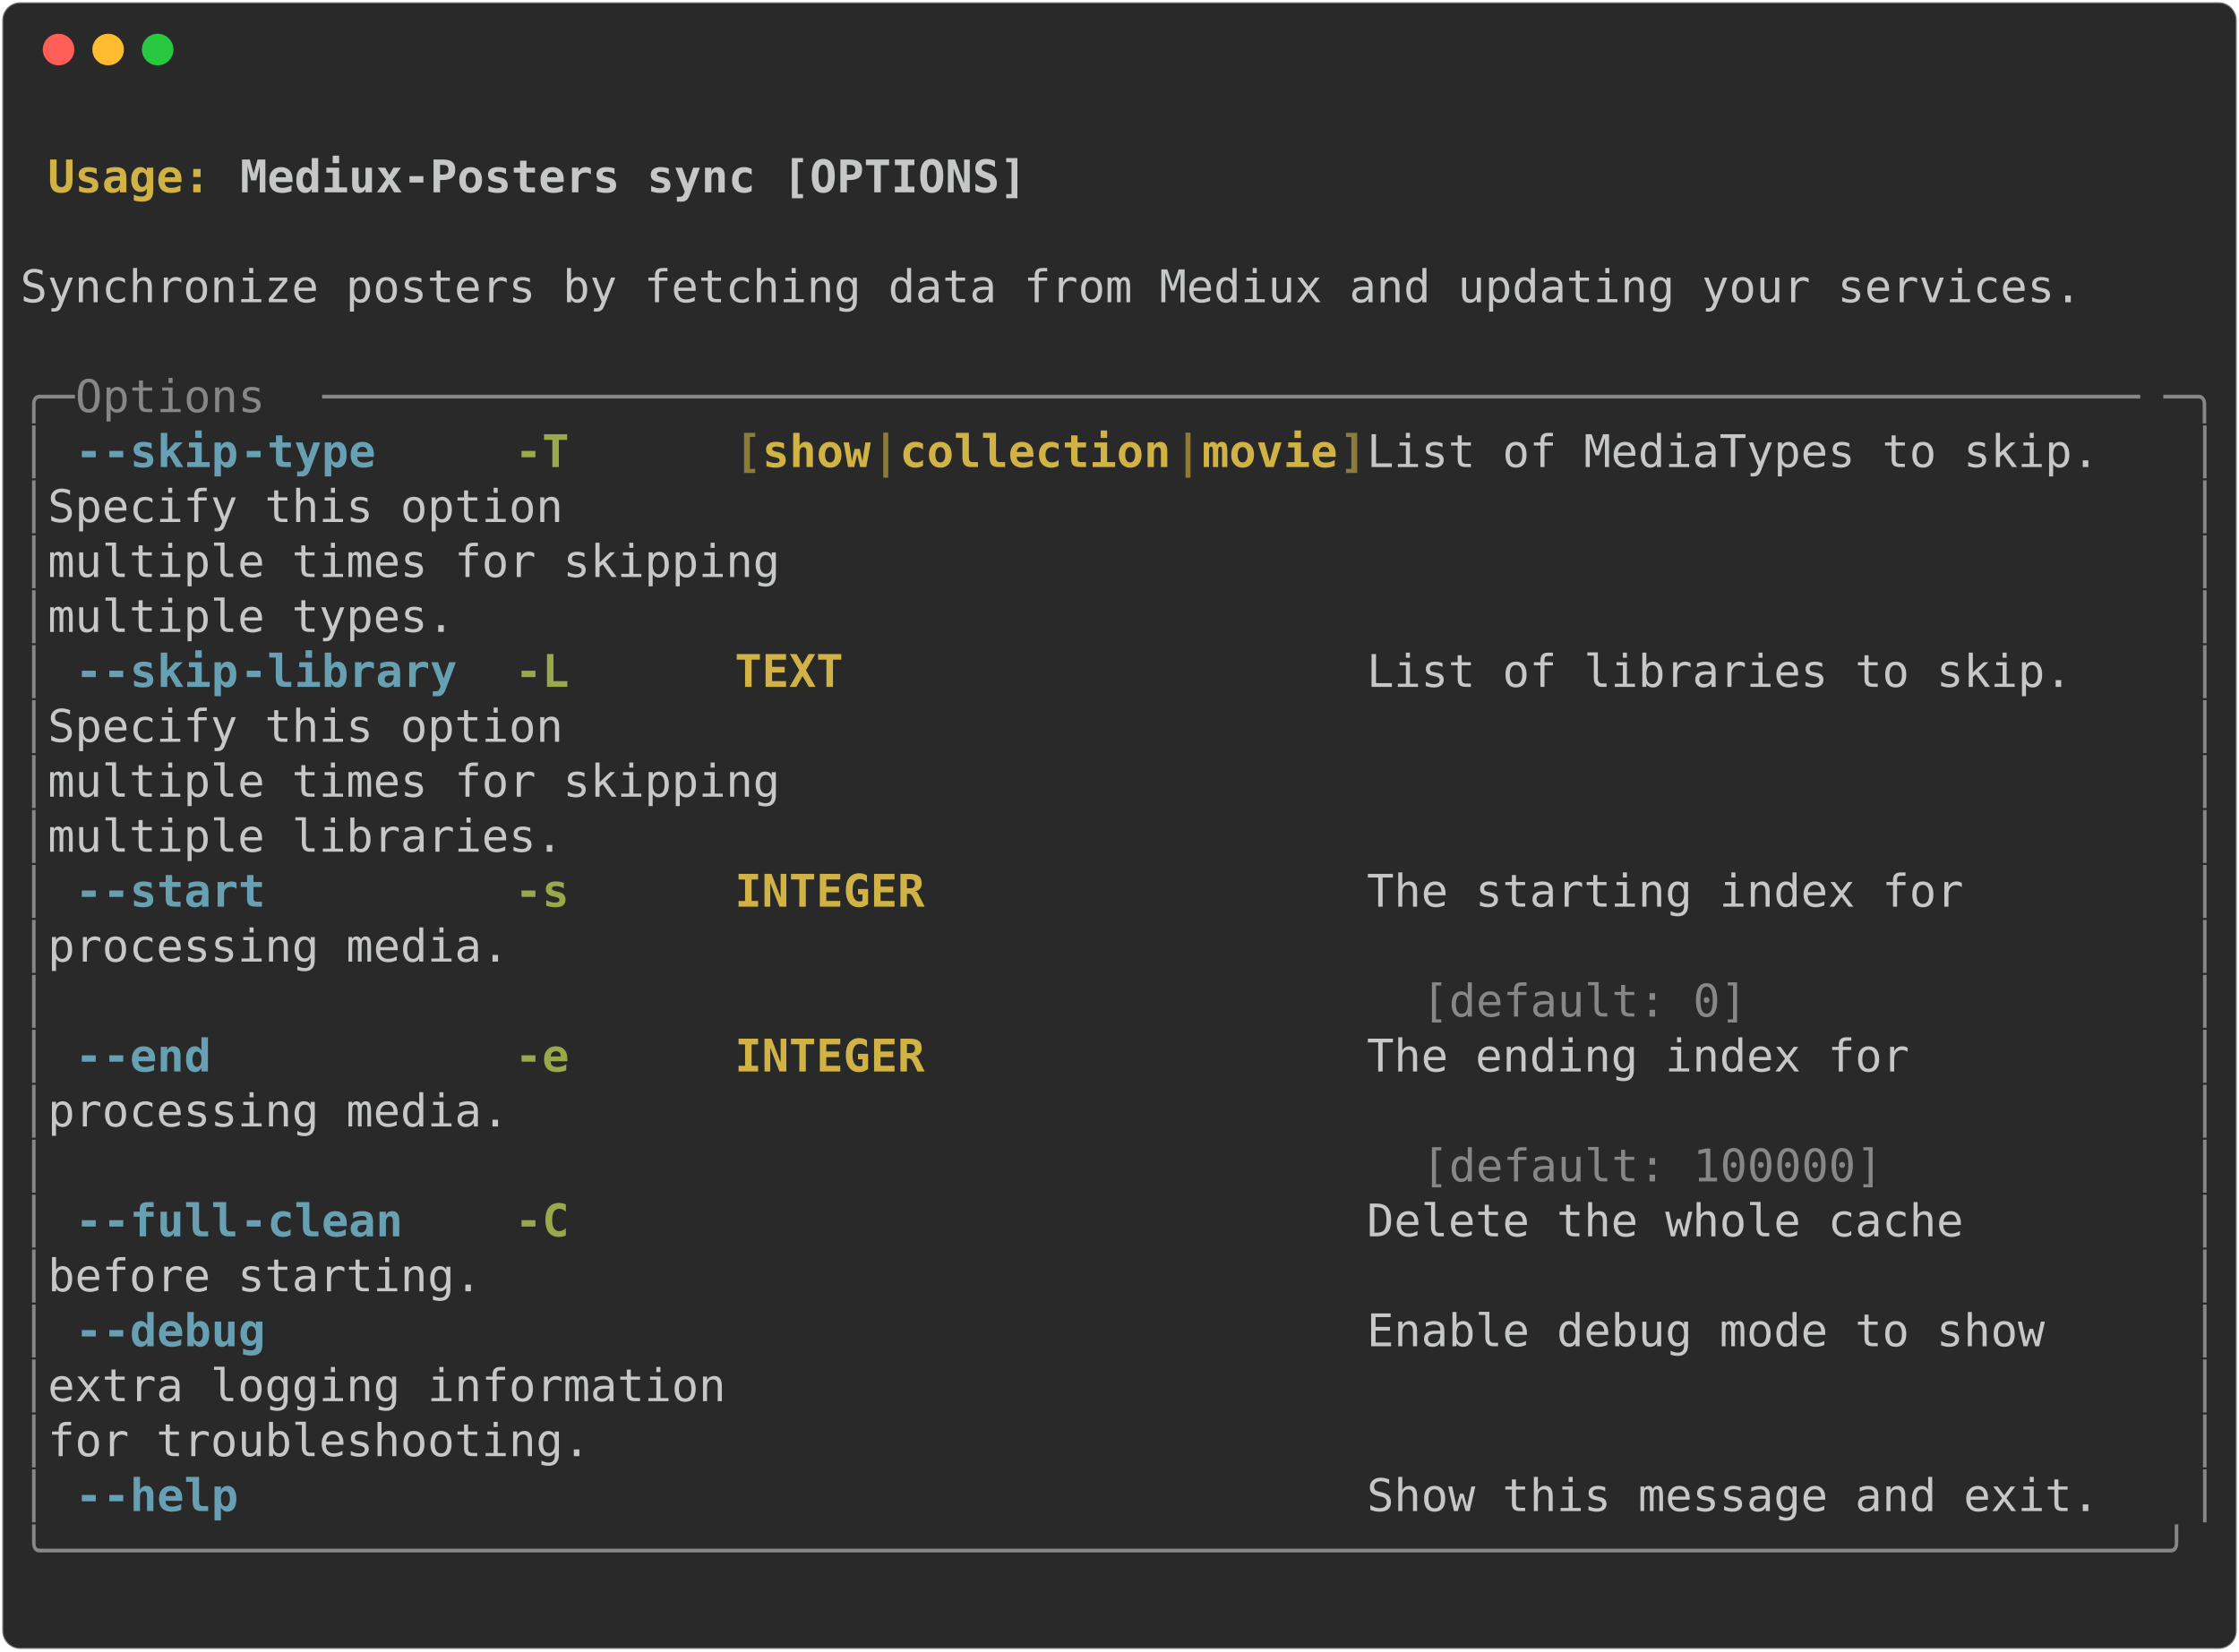
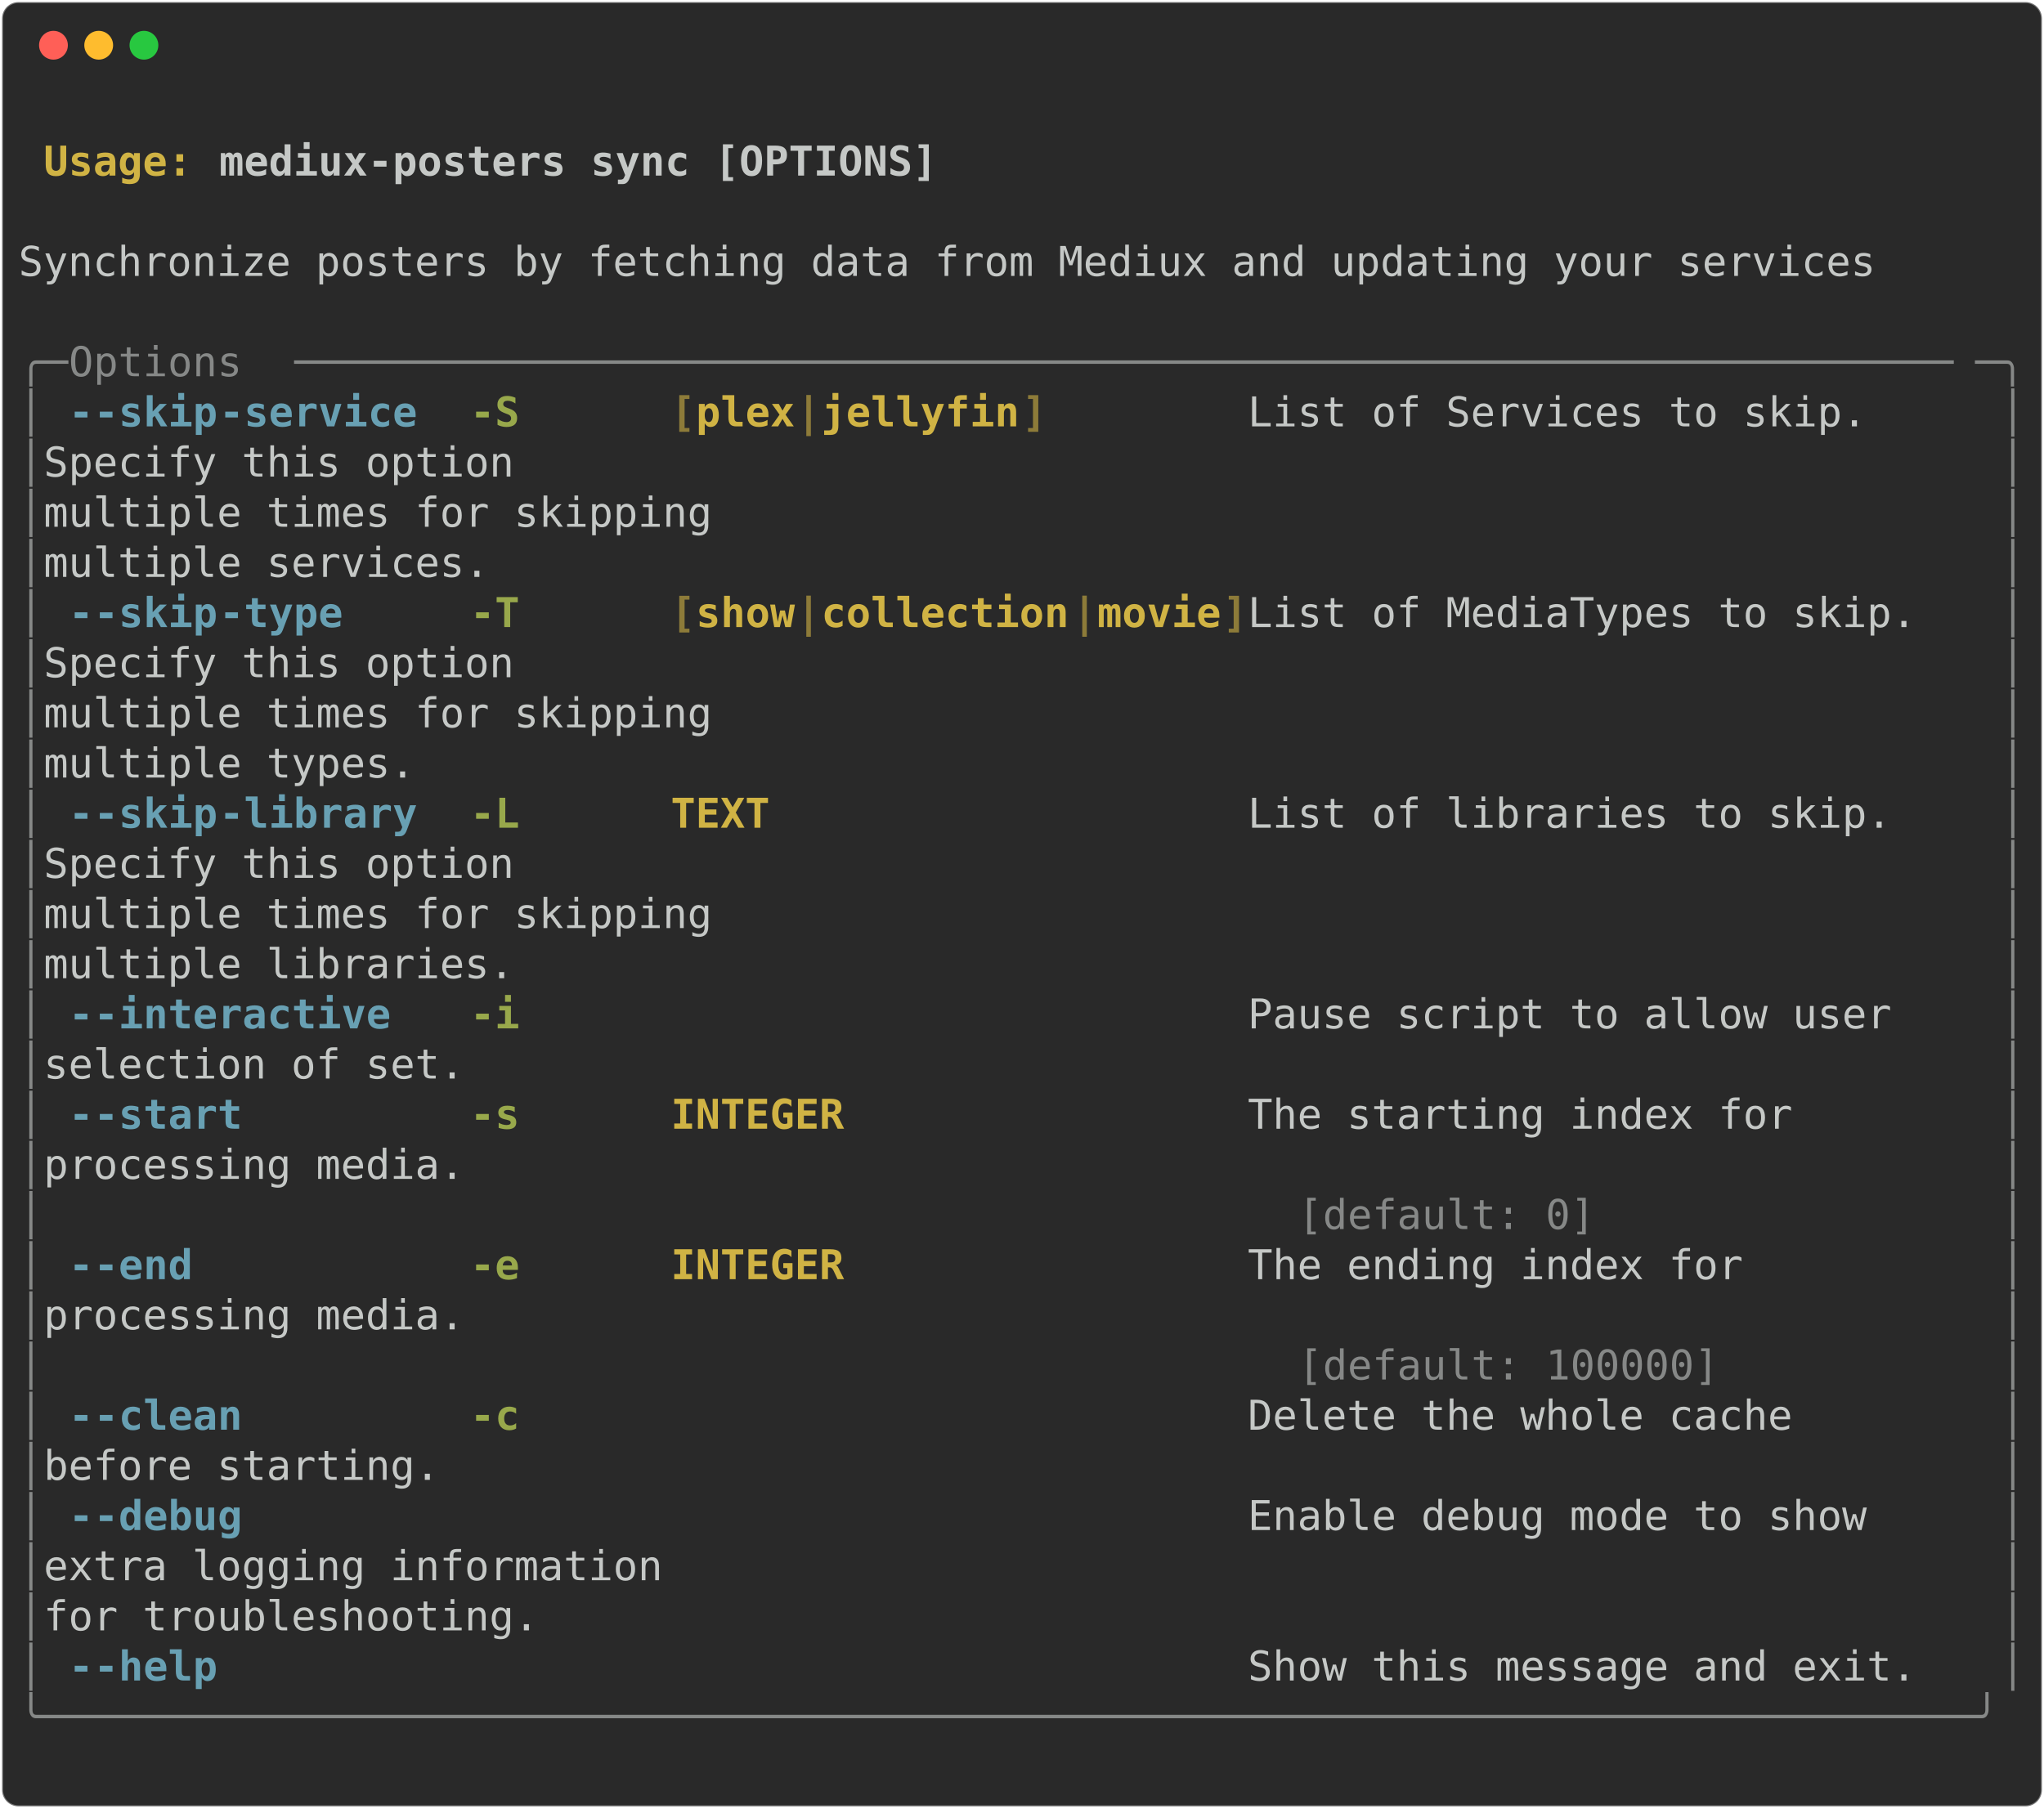
- <svg xmlns="http://www.w3.org/2000/svg" class="rich-terminal" viewBox="0 0 994 733.2">
+ <svg xmlns="http://www.w3.org/2000/svg" class="rich-terminal" viewBox="0 0 994 879.6">
  <style>

    @font-face {
        font-family: "Fira Code";
        src: local("FiraCode-Regular"),
                url("https://cdnjs.cloudflare.com/ajax/libs/firacode/6.2.0/woff2/FiraCode-Regular.woff2") format("woff2"),
                url("https://cdnjs.cloudflare.com/ajax/libs/firacode/6.2.0/woff/FiraCode-Regular.woff") format("woff");
        font-style: normal;
        font-weight: 400;
    }
    @font-face {
        font-family: "Fira Code";
        src: local("FiraCode-Bold"),
                url("https://cdnjs.cloudflare.com/ajax/libs/firacode/6.2.0/woff2/FiraCode-Bold.woff2") format("woff2"),
                url("https://cdnjs.cloudflare.com/ajax/libs/firacode/6.2.0/woff/FiraCode-Bold.woff") format("woff");
        font-style: bold;
        font-weight: 700;
    }

-     .terminal-549082909-matrix {
+     .terminal-2898400150-matrix {
        font-family: Fira Code, monospace;
        font-size: 20px;
        line-height: 24.4px;
        font-variant-east-asian: full-width;
    }

-     .terminal-549082909-title {
+     .terminal-2898400150-title {
        font-size: 18px;
        font-weight: bold;
        font-family: arial;
    }

-     .terminal-549082909-r1 { fill: #c5c8c6;font-weight: bold }
- .terminal-549082909-r2 { fill: #c5c8c6 }
- .terminal-549082909-r3 { fill: #d0b344;font-weight: bold }
- .terminal-549082909-r4 { fill: #868887 }
- .terminal-549082909-r5 { fill: #68a0b3;font-weight: bold }
- .terminal-549082909-r6 { fill: #98a84b;font-weight: bold }
- .terminal-549082909-r7 { fill: #8d7b39;font-weight: bold }
+     .terminal-2898400150-r1 { fill: #c5c8c6;font-weight: bold }
+ .terminal-2898400150-r2 { fill: #c5c8c6 }
+ .terminal-2898400150-r3 { fill: #d0b344;font-weight: bold }
+ .terminal-2898400150-r4 { fill: #868887 }
+ .terminal-2898400150-r5 { fill: #68a0b3;font-weight: bold }
+ .terminal-2898400150-r6 { fill: #98a84b;font-weight: bold }
+ .terminal-2898400150-r7 { fill: #8d7b39;font-weight: bold }
    </style>
  <defs>
-     <clipPath id="terminal-549082909-clip-terminal">
-       <rect x="0" y="0" width="975.0" height="682.2" />
-     </clipPath>
-     <clipPath id="terminal-549082909-line-0">
+     <clipPath id="terminal-2898400150-clip-terminal">
+       <rect x="0" y="0" width="975.0" height="828.6" />
+     </clipPath>
+     <clipPath id="terminal-2898400150-line-0">
      <rect x="0" y="1.5" width="976" height="24.65" />
    </clipPath>
-     <clipPath id="terminal-549082909-line-1">
+     <clipPath id="terminal-2898400150-line-1">
      <rect x="0" y="25.9" width="976" height="24.65" />
    </clipPath>
-     <clipPath id="terminal-549082909-line-2">
+     <clipPath id="terminal-2898400150-line-2">
      <rect x="0" y="50.3" width="976" height="24.65" />
    </clipPath>
-     <clipPath id="terminal-549082909-line-3">
+     <clipPath id="terminal-2898400150-line-3">
      <rect x="0" y="74.7" width="976" height="24.65" />
    </clipPath>
-     <clipPath id="terminal-549082909-line-4">
+     <clipPath id="terminal-2898400150-line-4">
      <rect x="0" y="99.1" width="976" height="24.65" />
    </clipPath>
-     <clipPath id="terminal-549082909-line-5">
+     <clipPath id="terminal-2898400150-line-5">
      <rect x="0" y="123.5" width="976" height="24.65" />
    </clipPath>
-     <clipPath id="terminal-549082909-line-6">
+     <clipPath id="terminal-2898400150-line-6">
      <rect x="0" y="147.9" width="976" height="24.65" />
    </clipPath>
-     <clipPath id="terminal-549082909-line-7">
+     <clipPath id="terminal-2898400150-line-7">
      <rect x="0" y="172.3" width="976" height="24.65" />
    </clipPath>
-     <clipPath id="terminal-549082909-line-8">
+     <clipPath id="terminal-2898400150-line-8">
      <rect x="0" y="196.7" width="976" height="24.65" />
    </clipPath>
-     <clipPath id="terminal-549082909-line-9">
+     <clipPath id="terminal-2898400150-line-9">
      <rect x="0" y="221.1" width="976" height="24.65" />
    </clipPath>
-     <clipPath id="terminal-549082909-line-10">
+     <clipPath id="terminal-2898400150-line-10">
      <rect x="0" y="245.5" width="976" height="24.65" />
    </clipPath>
-     <clipPath id="terminal-549082909-line-11">
+     <clipPath id="terminal-2898400150-line-11">
      <rect x="0" y="269.9" width="976" height="24.65" />
    </clipPath>
-     <clipPath id="terminal-549082909-line-12">
+     <clipPath id="terminal-2898400150-line-12">
      <rect x="0" y="294.3" width="976" height="24.65" />
    </clipPath>
-     <clipPath id="terminal-549082909-line-13">
+     <clipPath id="terminal-2898400150-line-13">
      <rect x="0" y="318.7" width="976" height="24.65" />
    </clipPath>
-     <clipPath id="terminal-549082909-line-14">
+     <clipPath id="terminal-2898400150-line-14">
      <rect x="0" y="343.1" width="976" height="24.65" />
    </clipPath>
-     <clipPath id="terminal-549082909-line-15">
+     <clipPath id="terminal-2898400150-line-15">
      <rect x="0" y="367.5" width="976" height="24.65" />
    </clipPath>
-     <clipPath id="terminal-549082909-line-16">
+     <clipPath id="terminal-2898400150-line-16">
      <rect x="0" y="391.9" width="976" height="24.65" />
    </clipPath>
-     <clipPath id="terminal-549082909-line-17">
+     <clipPath id="terminal-2898400150-line-17">
      <rect x="0" y="416.3" width="976" height="24.65" />
    </clipPath>
-     <clipPath id="terminal-549082909-line-18">
+     <clipPath id="terminal-2898400150-line-18">
      <rect x="0" y="440.7" width="976" height="24.65" />
    </clipPath>
-     <clipPath id="terminal-549082909-line-19">
+     <clipPath id="terminal-2898400150-line-19">
      <rect x="0" y="465.1" width="976" height="24.65" />
    </clipPath>
-     <clipPath id="terminal-549082909-line-20">
+     <clipPath id="terminal-2898400150-line-20">
      <rect x="0" y="489.5" width="976" height="24.65" />
    </clipPath>
-     <clipPath id="terminal-549082909-line-21">
+     <clipPath id="terminal-2898400150-line-21">
      <rect x="0" y="513.9" width="976" height="24.65" />
    </clipPath>
-     <clipPath id="terminal-549082909-line-22">
+     <clipPath id="terminal-2898400150-line-22">
      <rect x="0" y="538.3" width="976" height="24.65" />
    </clipPath>
-     <clipPath id="terminal-549082909-line-23">
+     <clipPath id="terminal-2898400150-line-23">
      <rect x="0" y="562.7" width="976" height="24.65" />
    </clipPath>
-     <clipPath id="terminal-549082909-line-24">
+     <clipPath id="terminal-2898400150-line-24">
      <rect x="0" y="587.1" width="976" height="24.65" />
    </clipPath>
-     <clipPath id="terminal-549082909-line-25">
+     <clipPath id="terminal-2898400150-line-25">
      <rect x="0" y="611.5" width="976" height="24.65" />
    </clipPath>
-     <clipPath id="terminal-549082909-line-26">
+     <clipPath id="terminal-2898400150-line-26">
      <rect x="0" y="635.9" width="976" height="24.65" />
    </clipPath>
+     <clipPath id="terminal-2898400150-line-27">
+       <rect x="0" y="660.3" width="976" height="24.65" />
+     </clipPath>
+     <clipPath id="terminal-2898400150-line-28">
+       <rect x="0" y="684.7" width="976" height="24.65" />
+     </clipPath>
+     <clipPath id="terminal-2898400150-line-29">
+       <rect x="0" y="709.1" width="976" height="24.65" />
+     </clipPath>
+     <clipPath id="terminal-2898400150-line-30">
+       <rect x="0" y="733.5" width="976" height="24.65" />
+     </clipPath>
+     <clipPath id="terminal-2898400150-line-31">
+       <rect x="0" y="757.9" width="976" height="24.65" />
+     </clipPath>
+     <clipPath id="terminal-2898400150-line-32">
+       <rect x="0" y="782.3" width="976" height="24.65" />
+     </clipPath>
  </defs>
-   <rect fill="#292929" stroke="rgba(255,255,255,0.35)" stroke-width="1" x="1" y="1" width="992" height="731.2" rx="8" />
+   <rect fill="#292929" stroke="rgba(255,255,255,0.35)" stroke-width="1" x="1" y="1" width="992" height="877.6" rx="8" />
  <g transform="translate(26,22)">
    <circle cx="0" cy="0" r="7" fill="#ff5f57" />
    <circle cx="22" cy="0" r="7" fill="#febc2e" />
    <circle cx="44" cy="0" r="7" fill="#28c840" />
  </g>
-   <g transform="translate(9, 41)" clip-path="url(#terminal-549082909-clip-terminal)">
-     <g class="terminal-549082909-matrix">
-       <text class="terminal-549082909-r2" x="976" y="20" textLength="12.2" clip-path="url(#terminal-549082909-line-0)">
- </text>
-       <text class="terminal-549082909-r3" x="12.2" y="44.4" textLength="85.4" clip-path="url(#terminal-549082909-line-1)">Usage: </text>
-       <text class="terminal-549082909-r1" x="97.6" y="44.4" textLength="353.8" clip-path="url(#terminal-549082909-line-1)">Mediux-Posters sync [OPTIONS]</text>
-       <text class="terminal-549082909-r2" x="976" y="44.4" textLength="12.2" clip-path="url(#terminal-549082909-line-1)">
- </text>
-       <text class="terminal-549082909-r2" x="976" y="68.8" textLength="12.2" clip-path="url(#terminal-549082909-line-2)">
- </text>
-       <text class="terminal-549082909-r2" x="0" y="93.2" textLength="976" clip-path="url(#terminal-549082909-line-3)"> Synchronize posters by fetching data from Mediux and updating your services.   </text>
-       <text class="terminal-549082909-r2" x="976" y="93.2" textLength="12.2" clip-path="url(#terminal-549082909-line-3)">
- </text>
-       <text class="terminal-549082909-r2" x="976" y="117.6" textLength="12.2" clip-path="url(#terminal-549082909-line-4)">
- </text>
-       <text class="terminal-549082909-r4" x="0" y="142" textLength="24.4" clip-path="url(#terminal-549082909-line-5)">╭─</text>
-       <text class="terminal-549082909-r4" x="24.4" y="142" textLength="109.8" clip-path="url(#terminal-549082909-line-5)"> Options </text>
-       <text class="terminal-549082909-r4" x="134.2" y="142" textLength="817.4" clip-path="url(#terminal-549082909-line-5)">───────────────────────────────────────────────────────────────────</text>
-       <text class="terminal-549082909-r4" x="951.6" y="142" textLength="24.4" clip-path="url(#terminal-549082909-line-5)">─╮</text>
-       <text class="terminal-549082909-r2" x="976" y="142" textLength="12.2" clip-path="url(#terminal-549082909-line-5)">
- </text>
-       <text class="terminal-549082909-r4" x="0" y="166.4" textLength="12.2" clip-path="url(#terminal-549082909-line-6)">│</text>
-       <text class="terminal-549082909-r5" x="24.4" y="166.4" textLength="12.2" clip-path="url(#terminal-549082909-line-6)">-</text>
-       <text class="terminal-549082909-r5" x="36.6" y="166.4" textLength="61" clip-path="url(#terminal-549082909-line-6)">-skip</text>
-       <text class="terminal-549082909-r5" x="97.6" y="166.4" textLength="61" clip-path="url(#terminal-549082909-line-6)">-type</text>
-       <text class="terminal-549082909-r6" x="219.6" y="166.4" textLength="24.4" clip-path="url(#terminal-549082909-line-6)">-T</text>
-       <text class="terminal-549082909-r7" x="317.2" y="166.4" textLength="12.2" clip-path="url(#terminal-549082909-line-6)">[</text>
-       <text class="terminal-549082909-r3" x="329.4" y="166.4" textLength="48.8" clip-path="url(#terminal-549082909-line-6)">show</text>
-       <text class="terminal-549082909-r7" x="378.2" y="166.4" textLength="12.2" clip-path="url(#terminal-549082909-line-6)">|</text>
-       <text class="terminal-549082909-r3" x="390.4" y="166.4" textLength="122" clip-path="url(#terminal-549082909-line-6)">collection</text>
-       <text class="terminal-549082909-r7" x="512.4" y="166.4" textLength="12.2" clip-path="url(#terminal-549082909-line-6)">|</text>
-       <text class="terminal-549082909-r3" x="524.6" y="166.4" textLength="61" clip-path="url(#terminal-549082909-line-6)">movie</text>
-       <text class="terminal-549082909-r7" x="585.6" y="166.4" textLength="12.2" clip-path="url(#terminal-549082909-line-6)">]</text>
-       <text class="terminal-549082909-r2" x="597.8" y="166.4" textLength="366" clip-path="url(#terminal-549082909-line-6)">  List of MediaTypes to skip. </text>
-       <text class="terminal-549082909-r4" x="963.8" y="166.4" textLength="12.2" clip-path="url(#terminal-549082909-line-6)">│</text>
-       <text class="terminal-549082909-r2" x="976" y="166.4" textLength="12.2" clip-path="url(#terminal-549082909-line-6)">
- </text>
-       <text class="terminal-549082909-r4" x="0" y="190.8" textLength="12.2" clip-path="url(#terminal-549082909-line-7)">│</text>
-       <text class="terminal-549082909-r2" x="12.2" y="190.8" textLength="951.6" clip-path="url(#terminal-549082909-line-7)">                                                  Specify this option         </text>
-       <text class="terminal-549082909-r4" x="963.8" y="190.8" textLength="12.2" clip-path="url(#terminal-549082909-line-7)">│</text>
-       <text class="terminal-549082909-r2" x="976" y="190.8" textLength="12.2" clip-path="url(#terminal-549082909-line-7)">
- </text>
-       <text class="terminal-549082909-r4" x="0" y="215.2" textLength="12.2" clip-path="url(#terminal-549082909-line-8)">│</text>
-       <text class="terminal-549082909-r2" x="12.2" y="215.2" textLength="951.6" clip-path="url(#terminal-549082909-line-8)">                                                  multiple times for skipping </text>
-       <text class="terminal-549082909-r4" x="963.8" y="215.2" textLength="12.2" clip-path="url(#terminal-549082909-line-8)">│</text>
-       <text class="terminal-549082909-r2" x="976" y="215.2" textLength="12.2" clip-path="url(#terminal-549082909-line-8)">
- </text>
-       <text class="terminal-549082909-r4" x="0" y="239.6" textLength="12.2" clip-path="url(#terminal-549082909-line-9)">│</text>
-       <text class="terminal-549082909-r2" x="12.2" y="239.6" textLength="951.6" clip-path="url(#terminal-549082909-line-9)">                                                  multiple types.             </text>
-       <text class="terminal-549082909-r4" x="963.8" y="239.6" textLength="12.2" clip-path="url(#terminal-549082909-line-9)">│</text>
-       <text class="terminal-549082909-r2" x="976" y="239.6" textLength="12.2" clip-path="url(#terminal-549082909-line-9)">
- </text>
-       <text class="terminal-549082909-r4" x="0" y="264" textLength="12.2" clip-path="url(#terminal-549082909-line-10)">│</text>
-       <text class="terminal-549082909-r5" x="24.4" y="264" textLength="12.2" clip-path="url(#terminal-549082909-line-10)">-</text>
-       <text class="terminal-549082909-r5" x="36.6" y="264" textLength="61" clip-path="url(#terminal-549082909-line-10)">-skip</text>
-       <text class="terminal-549082909-r5" x="97.6" y="264" textLength="97.6" clip-path="url(#terminal-549082909-line-10)">-library</text>
-       <text class="terminal-549082909-r6" x="219.6" y="264" textLength="24.4" clip-path="url(#terminal-549082909-line-10)">-L</text>
-       <text class="terminal-549082909-r3" x="317.2" y="264" textLength="280.6" clip-path="url(#terminal-549082909-line-10)">TEXT                   </text>
-       <text class="terminal-549082909-r2" x="597.8" y="264" textLength="366" clip-path="url(#terminal-549082909-line-10)">  List of libraries to skip.  </text>
-       <text class="terminal-549082909-r4" x="963.8" y="264" textLength="12.2" clip-path="url(#terminal-549082909-line-10)">│</text>
-       <text class="terminal-549082909-r2" x="976" y="264" textLength="12.2" clip-path="url(#terminal-549082909-line-10)">
- </text>
-       <text class="terminal-549082909-r4" x="0" y="288.4" textLength="12.2" clip-path="url(#terminal-549082909-line-11)">│</text>
-       <text class="terminal-549082909-r2" x="12.2" y="288.4" textLength="951.6" clip-path="url(#terminal-549082909-line-11)">                                                  Specify this option         </text>
-       <text class="terminal-549082909-r4" x="963.8" y="288.4" textLength="12.2" clip-path="url(#terminal-549082909-line-11)">│</text>
-       <text class="terminal-549082909-r2" x="976" y="288.4" textLength="12.2" clip-path="url(#terminal-549082909-line-11)">
- </text>
-       <text class="terminal-549082909-r4" x="0" y="312.8" textLength="12.2" clip-path="url(#terminal-549082909-line-12)">│</text>
-       <text class="terminal-549082909-r2" x="12.2" y="312.8" textLength="951.6" clip-path="url(#terminal-549082909-line-12)">                                                  multiple times for skipping </text>
-       <text class="terminal-549082909-r4" x="963.8" y="312.8" textLength="12.2" clip-path="url(#terminal-549082909-line-12)">│</text>
-       <text class="terminal-549082909-r2" x="976" y="312.8" textLength="12.2" clip-path="url(#terminal-549082909-line-12)">
- </text>
-       <text class="terminal-549082909-r4" x="0" y="337.2" textLength="12.2" clip-path="url(#terminal-549082909-line-13)">│</text>
-       <text class="terminal-549082909-r2" x="12.2" y="337.2" textLength="951.6" clip-path="url(#terminal-549082909-line-13)">                                                  multiple libraries.         </text>
-       <text class="terminal-549082909-r4" x="963.8" y="337.2" textLength="12.2" clip-path="url(#terminal-549082909-line-13)">│</text>
-       <text class="terminal-549082909-r2" x="976" y="337.2" textLength="12.2" clip-path="url(#terminal-549082909-line-13)">
- </text>
-       <text class="terminal-549082909-r4" x="0" y="361.6" textLength="12.2" clip-path="url(#terminal-549082909-line-14)">│</text>
-       <text class="terminal-549082909-r5" x="24.4" y="361.6" textLength="12.2" clip-path="url(#terminal-549082909-line-14)">-</text>
-       <text class="terminal-549082909-r5" x="36.6" y="361.6" textLength="73.2" clip-path="url(#terminal-549082909-line-14)">-start</text>
-       <text class="terminal-549082909-r6" x="219.6" y="361.6" textLength="24.4" clip-path="url(#terminal-549082909-line-14)">-s</text>
-       <text class="terminal-549082909-r3" x="317.2" y="361.6" textLength="280.6" clip-path="url(#terminal-549082909-line-14)">INTEGER                </text>
-       <text class="terminal-549082909-r2" x="597.8" y="361.6" textLength="366" clip-path="url(#terminal-549082909-line-14)">  The starting index for      </text>
-       <text class="terminal-549082909-r4" x="963.8" y="361.6" textLength="12.2" clip-path="url(#terminal-549082909-line-14)">│</text>
-       <text class="terminal-549082909-r2" x="976" y="361.6" textLength="12.2" clip-path="url(#terminal-549082909-line-14)">
- </text>
-       <text class="terminal-549082909-r4" x="0" y="386" textLength="12.2" clip-path="url(#terminal-549082909-line-15)">│</text>
-       <text class="terminal-549082909-r2" x="12.2" y="386" textLength="951.6" clip-path="url(#terminal-549082909-line-15)">                                                  processing media.           </text>
-       <text class="terminal-549082909-r4" x="963.8" y="386" textLength="12.2" clip-path="url(#terminal-549082909-line-15)">│</text>
-       <text class="terminal-549082909-r2" x="976" y="386" textLength="12.2" clip-path="url(#terminal-549082909-line-15)">
- </text>
-       <text class="terminal-549082909-r4" x="0" y="410.4" textLength="12.2" clip-path="url(#terminal-549082909-line-16)">│</text>
-       <text class="terminal-549082909-r4" x="622.2" y="410.4" textLength="329.4" clip-path="url(#terminal-549082909-line-16)">[default: 0]               </text>
-       <text class="terminal-549082909-r4" x="963.8" y="410.4" textLength="12.2" clip-path="url(#terminal-549082909-line-16)">│</text>
-       <text class="terminal-549082909-r2" x="976" y="410.4" textLength="12.2" clip-path="url(#terminal-549082909-line-16)">
- </text>
-       <text class="terminal-549082909-r4" x="0" y="434.8" textLength="12.2" clip-path="url(#terminal-549082909-line-17)">│</text>
-       <text class="terminal-549082909-r5" x="24.4" y="434.8" textLength="12.2" clip-path="url(#terminal-549082909-line-17)">-</text>
-       <text class="terminal-549082909-r5" x="36.6" y="434.8" textLength="48.8" clip-path="url(#terminal-549082909-line-17)">-end</text>
-       <text class="terminal-549082909-r6" x="219.6" y="434.8" textLength="24.4" clip-path="url(#terminal-549082909-line-17)">-e</text>
-       <text class="terminal-549082909-r3" x="317.2" y="434.8" textLength="280.6" clip-path="url(#terminal-549082909-line-17)">INTEGER                </text>
-       <text class="terminal-549082909-r2" x="597.8" y="434.8" textLength="366" clip-path="url(#terminal-549082909-line-17)">  The ending index for        </text>
-       <text class="terminal-549082909-r4" x="963.8" y="434.8" textLength="12.2" clip-path="url(#terminal-549082909-line-17)">│</text>
-       <text class="terminal-549082909-r2" x="976" y="434.8" textLength="12.2" clip-path="url(#terminal-549082909-line-17)">
- </text>
-       <text class="terminal-549082909-r4" x="0" y="459.2" textLength="12.2" clip-path="url(#terminal-549082909-line-18)">│</text>
-       <text class="terminal-549082909-r2" x="12.2" y="459.2" textLength="951.6" clip-path="url(#terminal-549082909-line-18)">                                                  processing media.           </text>
-       <text class="terminal-549082909-r4" x="963.8" y="459.2" textLength="12.2" clip-path="url(#terminal-549082909-line-18)">│</text>
-       <text class="terminal-549082909-r2" x="976" y="459.2" textLength="12.2" clip-path="url(#terminal-549082909-line-18)">
- </text>
-       <text class="terminal-549082909-r4" x="0" y="483.6" textLength="12.2" clip-path="url(#terminal-549082909-line-19)">│</text>
-       <text class="terminal-549082909-r4" x="622.2" y="483.6" textLength="329.4" clip-path="url(#terminal-549082909-line-19)">[default: 100000]          </text>
-       <text class="terminal-549082909-r4" x="963.8" y="483.6" textLength="12.2" clip-path="url(#terminal-549082909-line-19)">│</text>
-       <text class="terminal-549082909-r2" x="976" y="483.6" textLength="12.2" clip-path="url(#terminal-549082909-line-19)">
- </text>
-       <text class="terminal-549082909-r4" x="0" y="508" textLength="12.2" clip-path="url(#terminal-549082909-line-20)">│</text>
-       <text class="terminal-549082909-r5" x="24.4" y="508" textLength="12.2" clip-path="url(#terminal-549082909-line-20)">-</text>
-       <text class="terminal-549082909-r5" x="36.6" y="508" textLength="61" clip-path="url(#terminal-549082909-line-20)">-full</text>
-       <text class="terminal-549082909-r5" x="97.6" y="508" textLength="73.2" clip-path="url(#terminal-549082909-line-20)">-clean</text>
-       <text class="terminal-549082909-r6" x="219.6" y="508" textLength="24.4" clip-path="url(#terminal-549082909-line-20)">-C</text>
-       <text class="terminal-549082909-r2" x="597.8" y="508" textLength="366" clip-path="url(#terminal-549082909-line-20)">  Delete the whole cache      </text>
-       <text class="terminal-549082909-r4" x="963.8" y="508" textLength="12.2" clip-path="url(#terminal-549082909-line-20)">│</text>
-       <text class="terminal-549082909-r2" x="976" y="508" textLength="12.2" clip-path="url(#terminal-549082909-line-20)">
- </text>
-       <text class="terminal-549082909-r4" x="0" y="532.4" textLength="12.2" clip-path="url(#terminal-549082909-line-21)">│</text>
-       <text class="terminal-549082909-r2" x="12.2" y="532.4" textLength="951.6" clip-path="url(#terminal-549082909-line-21)">                                                  before starting.            </text>
-       <text class="terminal-549082909-r4" x="963.8" y="532.4" textLength="12.2" clip-path="url(#terminal-549082909-line-21)">│</text>
-       <text class="terminal-549082909-r2" x="976" y="532.4" textLength="12.2" clip-path="url(#terminal-549082909-line-21)">
- </text>
-       <text class="terminal-549082909-r4" x="0" y="556.8" textLength="12.2" clip-path="url(#terminal-549082909-line-22)">│</text>
-       <text class="terminal-549082909-r5" x="24.4" y="556.8" textLength="12.2" clip-path="url(#terminal-549082909-line-22)">-</text>
-       <text class="terminal-549082909-r5" x="36.6" y="556.8" textLength="73.2" clip-path="url(#terminal-549082909-line-22)">-debug</text>
-       <text class="terminal-549082909-r2" x="597.8" y="556.8" textLength="366" clip-path="url(#terminal-549082909-line-22)">  Enable debug mode to show   </text>
-       <text class="terminal-549082909-r4" x="963.8" y="556.8" textLength="12.2" clip-path="url(#terminal-549082909-line-22)">│</text>
-       <text class="terminal-549082909-r2" x="976" y="556.8" textLength="12.2" clip-path="url(#terminal-549082909-line-22)">
- </text>
-       <text class="terminal-549082909-r4" x="0" y="581.2" textLength="12.2" clip-path="url(#terminal-549082909-line-23)">│</text>
-       <text class="terminal-549082909-r2" x="12.2" y="581.2" textLength="951.6" clip-path="url(#terminal-549082909-line-23)">                                                  extra logging information   </text>
-       <text class="terminal-549082909-r4" x="963.8" y="581.2" textLength="12.2" clip-path="url(#terminal-549082909-line-23)">│</text>
-       <text class="terminal-549082909-r2" x="976" y="581.2" textLength="12.2" clip-path="url(#terminal-549082909-line-23)">
- </text>
-       <text class="terminal-549082909-r4" x="0" y="605.6" textLength="12.2" clip-path="url(#terminal-549082909-line-24)">│</text>
-       <text class="terminal-549082909-r2" x="12.2" y="605.6" textLength="951.6" clip-path="url(#terminal-549082909-line-24)">                                                  for troubleshooting.        </text>
-       <text class="terminal-549082909-r4" x="963.8" y="605.6" textLength="12.2" clip-path="url(#terminal-549082909-line-24)">│</text>
-       <text class="terminal-549082909-r2" x="976" y="605.6" textLength="12.2" clip-path="url(#terminal-549082909-line-24)">
- </text>
-       <text class="terminal-549082909-r4" x="0" y="630" textLength="12.2" clip-path="url(#terminal-549082909-line-25)">│</text>
-       <text class="terminal-549082909-r5" x="24.4" y="630" textLength="12.2" clip-path="url(#terminal-549082909-line-25)">-</text>
-       <text class="terminal-549082909-r5" x="36.6" y="630" textLength="61" clip-path="url(#terminal-549082909-line-25)">-help</text>
-       <text class="terminal-549082909-r2" x="597.8" y="630" textLength="366" clip-path="url(#terminal-549082909-line-25)">  Show this message and exit. </text>
-       <text class="terminal-549082909-r4" x="963.8" y="630" textLength="12.2" clip-path="url(#terminal-549082909-line-25)">│</text>
-       <text class="terminal-549082909-r2" x="976" y="630" textLength="12.2" clip-path="url(#terminal-549082909-line-25)">
- </text>
-       <text class="terminal-549082909-r4" x="0" y="654.4" textLength="976" clip-path="url(#terminal-549082909-line-26)">╰──────────────────────────────────────────────────────────────────────────────╯</text>
-       <text class="terminal-549082909-r2" x="976" y="654.4" textLength="12.2" clip-path="url(#terminal-549082909-line-26)">
- </text>
-       <text class="terminal-549082909-r2" x="976" y="678.8" textLength="12.2" clip-path="url(#terminal-549082909-line-27)">
+   <g transform="translate(9, 41)" clip-path="url(#terminal-2898400150-clip-terminal)">
+     <g class="terminal-2898400150-matrix">
+       <text class="terminal-2898400150-r2" x="976" y="20" textLength="12.2" clip-path="url(#terminal-2898400150-line-0)">
+ </text>
+       <text class="terminal-2898400150-r3" x="12.2" y="44.4" textLength="85.4" clip-path="url(#terminal-2898400150-line-1)">Usage: </text>
+       <text class="terminal-2898400150-r1" x="97.6" y="44.4" textLength="353.8" clip-path="url(#terminal-2898400150-line-1)">mediux-posters sync [OPTIONS]</text>
+       <text class="terminal-2898400150-r2" x="976" y="44.4" textLength="12.2" clip-path="url(#terminal-2898400150-line-1)">
+ </text>
+       <text class="terminal-2898400150-r2" x="976" y="68.8" textLength="12.2" clip-path="url(#terminal-2898400150-line-2)">
+ </text>
+       <text class="terminal-2898400150-r2" x="0" y="93.2" textLength="976" clip-path="url(#terminal-2898400150-line-3)"> Synchronize posters by fetching data from Mediux and updating your services    </text>
+       <text class="terminal-2898400150-r2" x="976" y="93.2" textLength="12.2" clip-path="url(#terminal-2898400150-line-3)">
+ </text>
+       <text class="terminal-2898400150-r2" x="976" y="117.6" textLength="12.2" clip-path="url(#terminal-2898400150-line-4)">
+ </text>
+       <text class="terminal-2898400150-r4" x="0" y="142" textLength="24.4" clip-path="url(#terminal-2898400150-line-5)">╭─</text>
+       <text class="terminal-2898400150-r4" x="24.4" y="142" textLength="109.8" clip-path="url(#terminal-2898400150-line-5)"> Options </text>
+       <text class="terminal-2898400150-r4" x="134.2" y="142" textLength="817.4" clip-path="url(#terminal-2898400150-line-5)">───────────────────────────────────────────────────────────────────</text>
+       <text class="terminal-2898400150-r4" x="951.6" y="142" textLength="24.4" clip-path="url(#terminal-2898400150-line-5)">─╮</text>
+       <text class="terminal-2898400150-r2" x="976" y="142" textLength="12.2" clip-path="url(#terminal-2898400150-line-5)">
+ </text>
+       <text class="terminal-2898400150-r4" x="0" y="166.4" textLength="12.2" clip-path="url(#terminal-2898400150-line-6)">│</text>
+       <text class="terminal-2898400150-r5" x="24.4" y="166.4" textLength="12.2" clip-path="url(#terminal-2898400150-line-6)">-</text>
+       <text class="terminal-2898400150-r5" x="36.6" y="166.4" textLength="61" clip-path="url(#terminal-2898400150-line-6)">-skip</text>
+       <text class="terminal-2898400150-r5" x="97.6" y="166.4" textLength="97.6" clip-path="url(#terminal-2898400150-line-6)">-service</text>
+       <text class="terminal-2898400150-r6" x="219.6" y="166.4" textLength="24.4" clip-path="url(#terminal-2898400150-line-6)">-S</text>
+       <text class="terminal-2898400150-r7" x="317.2" y="166.4" textLength="12.2" clip-path="url(#terminal-2898400150-line-6)">[</text>
+       <text class="terminal-2898400150-r3" x="329.4" y="166.4" textLength="48.8" clip-path="url(#terminal-2898400150-line-6)">plex</text>
+       <text class="terminal-2898400150-r7" x="378.2" y="166.4" textLength="12.2" clip-path="url(#terminal-2898400150-line-6)">|</text>
+       <text class="terminal-2898400150-r3" x="390.4" y="166.4" textLength="97.6" clip-path="url(#terminal-2898400150-line-6)">jellyfin</text>
+       <text class="terminal-2898400150-r7" x="488" y="166.4" textLength="12.2" clip-path="url(#terminal-2898400150-line-6)">]</text>
+       <text class="terminal-2898400150-r2" x="597.8" y="166.4" textLength="366" clip-path="url(#terminal-2898400150-line-6)">  List of Services to skip.   </text>
+       <text class="terminal-2898400150-r4" x="963.8" y="166.4" textLength="12.2" clip-path="url(#terminal-2898400150-line-6)">│</text>
+       <text class="terminal-2898400150-r2" x="976" y="166.4" textLength="12.2" clip-path="url(#terminal-2898400150-line-6)">
+ </text>
+       <text class="terminal-2898400150-r4" x="0" y="190.8" textLength="12.2" clip-path="url(#terminal-2898400150-line-7)">│</text>
+       <text class="terminal-2898400150-r2" x="12.2" y="190.8" textLength="951.6" clip-path="url(#terminal-2898400150-line-7)">                                                  Specify this option         </text>
+       <text class="terminal-2898400150-r4" x="963.8" y="190.8" textLength="12.2" clip-path="url(#terminal-2898400150-line-7)">│</text>
+       <text class="terminal-2898400150-r2" x="976" y="190.8" textLength="12.2" clip-path="url(#terminal-2898400150-line-7)">
+ </text>
+       <text class="terminal-2898400150-r4" x="0" y="215.2" textLength="12.2" clip-path="url(#terminal-2898400150-line-8)">│</text>
+       <text class="terminal-2898400150-r2" x="12.2" y="215.2" textLength="951.6" clip-path="url(#terminal-2898400150-line-8)">                                                  multiple times for skipping </text>
+       <text class="terminal-2898400150-r4" x="963.8" y="215.2" textLength="12.2" clip-path="url(#terminal-2898400150-line-8)">│</text>
+       <text class="terminal-2898400150-r2" x="976" y="215.2" textLength="12.2" clip-path="url(#terminal-2898400150-line-8)">
+ </text>
+       <text class="terminal-2898400150-r4" x="0" y="239.6" textLength="12.2" clip-path="url(#terminal-2898400150-line-9)">│</text>
+       <text class="terminal-2898400150-r2" x="12.2" y="239.6" textLength="951.6" clip-path="url(#terminal-2898400150-line-9)">                                                  multiple services.          </text>
+       <text class="terminal-2898400150-r4" x="963.8" y="239.6" textLength="12.2" clip-path="url(#terminal-2898400150-line-9)">│</text>
+       <text class="terminal-2898400150-r2" x="976" y="239.6" textLength="12.2" clip-path="url(#terminal-2898400150-line-9)">
+ </text>
+       <text class="terminal-2898400150-r4" x="0" y="264" textLength="12.2" clip-path="url(#terminal-2898400150-line-10)">│</text>
+       <text class="terminal-2898400150-r5" x="24.4" y="264" textLength="12.2" clip-path="url(#terminal-2898400150-line-10)">-</text>
+       <text class="terminal-2898400150-r5" x="36.6" y="264" textLength="61" clip-path="url(#terminal-2898400150-line-10)">-skip</text>
+       <text class="terminal-2898400150-r5" x="97.6" y="264" textLength="61" clip-path="url(#terminal-2898400150-line-10)">-type</text>
+       <text class="terminal-2898400150-r6" x="219.6" y="264" textLength="24.4" clip-path="url(#terminal-2898400150-line-10)">-T</text>
+       <text class="terminal-2898400150-r7" x="317.2" y="264" textLength="12.2" clip-path="url(#terminal-2898400150-line-10)">[</text>
+       <text class="terminal-2898400150-r3" x="329.4" y="264" textLength="48.8" clip-path="url(#terminal-2898400150-line-10)">show</text>
+       <text class="terminal-2898400150-r7" x="378.2" y="264" textLength="12.2" clip-path="url(#terminal-2898400150-line-10)">|</text>
+       <text class="terminal-2898400150-r3" x="390.4" y="264" textLength="122" clip-path="url(#terminal-2898400150-line-10)">collection</text>
+       <text class="terminal-2898400150-r7" x="512.4" y="264" textLength="12.2" clip-path="url(#terminal-2898400150-line-10)">|</text>
+       <text class="terminal-2898400150-r3" x="524.6" y="264" textLength="61" clip-path="url(#terminal-2898400150-line-10)">movie</text>
+       <text class="terminal-2898400150-r7" x="585.6" y="264" textLength="12.2" clip-path="url(#terminal-2898400150-line-10)">]</text>
+       <text class="terminal-2898400150-r2" x="597.8" y="264" textLength="366" clip-path="url(#terminal-2898400150-line-10)">  List of MediaTypes to skip. </text>
+       <text class="terminal-2898400150-r4" x="963.8" y="264" textLength="12.2" clip-path="url(#terminal-2898400150-line-10)">│</text>
+       <text class="terminal-2898400150-r2" x="976" y="264" textLength="12.2" clip-path="url(#terminal-2898400150-line-10)">
+ </text>
+       <text class="terminal-2898400150-r4" x="0" y="288.4" textLength="12.2" clip-path="url(#terminal-2898400150-line-11)">│</text>
+       <text class="terminal-2898400150-r2" x="12.2" y="288.4" textLength="951.6" clip-path="url(#terminal-2898400150-line-11)">                                                  Specify this option         </text>
+       <text class="terminal-2898400150-r4" x="963.8" y="288.4" textLength="12.2" clip-path="url(#terminal-2898400150-line-11)">│</text>
+       <text class="terminal-2898400150-r2" x="976" y="288.4" textLength="12.2" clip-path="url(#terminal-2898400150-line-11)">
+ </text>
+       <text class="terminal-2898400150-r4" x="0" y="312.8" textLength="12.2" clip-path="url(#terminal-2898400150-line-12)">│</text>
+       <text class="terminal-2898400150-r2" x="12.2" y="312.8" textLength="951.6" clip-path="url(#terminal-2898400150-line-12)">                                                  multiple times for skipping </text>
+       <text class="terminal-2898400150-r4" x="963.8" y="312.8" textLength="12.2" clip-path="url(#terminal-2898400150-line-12)">│</text>
+       <text class="terminal-2898400150-r2" x="976" y="312.8" textLength="12.2" clip-path="url(#terminal-2898400150-line-12)">
+ </text>
+       <text class="terminal-2898400150-r4" x="0" y="337.2" textLength="12.2" clip-path="url(#terminal-2898400150-line-13)">│</text>
+       <text class="terminal-2898400150-r2" x="12.2" y="337.2" textLength="951.6" clip-path="url(#terminal-2898400150-line-13)">                                                  multiple types.             </text>
+       <text class="terminal-2898400150-r4" x="963.8" y="337.2" textLength="12.2" clip-path="url(#terminal-2898400150-line-13)">│</text>
+       <text class="terminal-2898400150-r2" x="976" y="337.2" textLength="12.2" clip-path="url(#terminal-2898400150-line-13)">
+ </text>
+       <text class="terminal-2898400150-r4" x="0" y="361.6" textLength="12.2" clip-path="url(#terminal-2898400150-line-14)">│</text>
+       <text class="terminal-2898400150-r5" x="24.4" y="361.6" textLength="12.2" clip-path="url(#terminal-2898400150-line-14)">-</text>
+       <text class="terminal-2898400150-r5" x="36.6" y="361.6" textLength="61" clip-path="url(#terminal-2898400150-line-14)">-skip</text>
+       <text class="terminal-2898400150-r5" x="97.6" y="361.6" textLength="97.6" clip-path="url(#terminal-2898400150-line-14)">-library</text>
+       <text class="terminal-2898400150-r6" x="219.6" y="361.6" textLength="24.4" clip-path="url(#terminal-2898400150-line-14)">-L</text>
+       <text class="terminal-2898400150-r3" x="317.2" y="361.6" textLength="280.6" clip-path="url(#terminal-2898400150-line-14)">TEXT                   </text>
+       <text class="terminal-2898400150-r2" x="597.8" y="361.6" textLength="366" clip-path="url(#terminal-2898400150-line-14)">  List of libraries to skip.  </text>
+       <text class="terminal-2898400150-r4" x="963.8" y="361.6" textLength="12.2" clip-path="url(#terminal-2898400150-line-14)">│</text>
+       <text class="terminal-2898400150-r2" x="976" y="361.6" textLength="12.2" clip-path="url(#terminal-2898400150-line-14)">
+ </text>
+       <text class="terminal-2898400150-r4" x="0" y="386" textLength="12.2" clip-path="url(#terminal-2898400150-line-15)">│</text>
+       <text class="terminal-2898400150-r2" x="12.2" y="386" textLength="951.6" clip-path="url(#terminal-2898400150-line-15)">                                                  Specify this option         </text>
+       <text class="terminal-2898400150-r4" x="963.8" y="386" textLength="12.2" clip-path="url(#terminal-2898400150-line-15)">│</text>
+       <text class="terminal-2898400150-r2" x="976" y="386" textLength="12.2" clip-path="url(#terminal-2898400150-line-15)">
+ </text>
+       <text class="terminal-2898400150-r4" x="0" y="410.4" textLength="12.2" clip-path="url(#terminal-2898400150-line-16)">│</text>
+       <text class="terminal-2898400150-r2" x="12.2" y="410.4" textLength="951.6" clip-path="url(#terminal-2898400150-line-16)">                                                  multiple times for skipping </text>
+       <text class="terminal-2898400150-r4" x="963.8" y="410.4" textLength="12.2" clip-path="url(#terminal-2898400150-line-16)">│</text>
+       <text class="terminal-2898400150-r2" x="976" y="410.4" textLength="12.2" clip-path="url(#terminal-2898400150-line-16)">
+ </text>
+       <text class="terminal-2898400150-r4" x="0" y="434.8" textLength="12.2" clip-path="url(#terminal-2898400150-line-17)">│</text>
+       <text class="terminal-2898400150-r2" x="12.2" y="434.8" textLength="951.6" clip-path="url(#terminal-2898400150-line-17)">                                                  multiple libraries.         </text>
+       <text class="terminal-2898400150-r4" x="963.8" y="434.8" textLength="12.2" clip-path="url(#terminal-2898400150-line-17)">│</text>
+       <text class="terminal-2898400150-r2" x="976" y="434.8" textLength="12.2" clip-path="url(#terminal-2898400150-line-17)">
+ </text>
+       <text class="terminal-2898400150-r4" x="0" y="459.2" textLength="12.2" clip-path="url(#terminal-2898400150-line-18)">│</text>
+       <text class="terminal-2898400150-r5" x="24.4" y="459.2" textLength="12.2" clip-path="url(#terminal-2898400150-line-18)">-</text>
+       <text class="terminal-2898400150-r5" x="36.6" y="459.2" textLength="146.4" clip-path="url(#terminal-2898400150-line-18)">-interactive</text>
+       <text class="terminal-2898400150-r6" x="219.6" y="459.2" textLength="24.4" clip-path="url(#terminal-2898400150-line-18)">-i</text>
+       <text class="terminal-2898400150-r2" x="597.8" y="459.2" textLength="366" clip-path="url(#terminal-2898400150-line-18)">  Pause script to allow user  </text>
+       <text class="terminal-2898400150-r4" x="963.8" y="459.2" textLength="12.2" clip-path="url(#terminal-2898400150-line-18)">│</text>
+       <text class="terminal-2898400150-r2" x="976" y="459.2" textLength="12.2" clip-path="url(#terminal-2898400150-line-18)">
+ </text>
+       <text class="terminal-2898400150-r4" x="0" y="483.6" textLength="12.2" clip-path="url(#terminal-2898400150-line-19)">│</text>
+       <text class="terminal-2898400150-r2" x="12.2" y="483.6" textLength="951.6" clip-path="url(#terminal-2898400150-line-19)">                                                  selection of set.           </text>
+       <text class="terminal-2898400150-r4" x="963.8" y="483.6" textLength="12.2" clip-path="url(#terminal-2898400150-line-19)">│</text>
+       <text class="terminal-2898400150-r2" x="976" y="483.6" textLength="12.2" clip-path="url(#terminal-2898400150-line-19)">
+ </text>
+       <text class="terminal-2898400150-r4" x="0" y="508" textLength="12.2" clip-path="url(#terminal-2898400150-line-20)">│</text>
+       <text class="terminal-2898400150-r5" x="24.4" y="508" textLength="12.2" clip-path="url(#terminal-2898400150-line-20)">-</text>
+       <text class="terminal-2898400150-r5" x="36.6" y="508" textLength="73.2" clip-path="url(#terminal-2898400150-line-20)">-start</text>
+       <text class="terminal-2898400150-r6" x="219.6" y="508" textLength="24.4" clip-path="url(#terminal-2898400150-line-20)">-s</text>
+       <text class="terminal-2898400150-r3" x="317.2" y="508" textLength="280.6" clip-path="url(#terminal-2898400150-line-20)">INTEGER                </text>
+       <text class="terminal-2898400150-r2" x="597.8" y="508" textLength="366" clip-path="url(#terminal-2898400150-line-20)">  The starting index for      </text>
+       <text class="terminal-2898400150-r4" x="963.8" y="508" textLength="12.2" clip-path="url(#terminal-2898400150-line-20)">│</text>
+       <text class="terminal-2898400150-r2" x="976" y="508" textLength="12.2" clip-path="url(#terminal-2898400150-line-20)">
+ </text>
+       <text class="terminal-2898400150-r4" x="0" y="532.4" textLength="12.2" clip-path="url(#terminal-2898400150-line-21)">│</text>
+       <text class="terminal-2898400150-r2" x="12.2" y="532.4" textLength="951.6" clip-path="url(#terminal-2898400150-line-21)">                                                  processing media.           </text>
+       <text class="terminal-2898400150-r4" x="963.8" y="532.4" textLength="12.2" clip-path="url(#terminal-2898400150-line-21)">│</text>
+       <text class="terminal-2898400150-r2" x="976" y="532.4" textLength="12.2" clip-path="url(#terminal-2898400150-line-21)">
+ </text>
+       <text class="terminal-2898400150-r4" x="0" y="556.8" textLength="12.2" clip-path="url(#terminal-2898400150-line-22)">│</text>
+       <text class="terminal-2898400150-r4" x="622.2" y="556.8" textLength="329.4" clip-path="url(#terminal-2898400150-line-22)">[default: 0]               </text>
+       <text class="terminal-2898400150-r4" x="963.8" y="556.8" textLength="12.2" clip-path="url(#terminal-2898400150-line-22)">│</text>
+       <text class="terminal-2898400150-r2" x="976" y="556.8" textLength="12.2" clip-path="url(#terminal-2898400150-line-22)">
+ </text>
+       <text class="terminal-2898400150-r4" x="0" y="581.2" textLength="12.2" clip-path="url(#terminal-2898400150-line-23)">│</text>
+       <text class="terminal-2898400150-r5" x="24.4" y="581.2" textLength="12.2" clip-path="url(#terminal-2898400150-line-23)">-</text>
+       <text class="terminal-2898400150-r5" x="36.6" y="581.2" textLength="48.8" clip-path="url(#terminal-2898400150-line-23)">-end</text>
+       <text class="terminal-2898400150-r6" x="219.6" y="581.2" textLength="24.4" clip-path="url(#terminal-2898400150-line-23)">-e</text>
+       <text class="terminal-2898400150-r3" x="317.2" y="581.2" textLength="280.6" clip-path="url(#terminal-2898400150-line-23)">INTEGER                </text>
+       <text class="terminal-2898400150-r2" x="597.8" y="581.2" textLength="366" clip-path="url(#terminal-2898400150-line-23)">  The ending index for        </text>
+       <text class="terminal-2898400150-r4" x="963.8" y="581.2" textLength="12.2" clip-path="url(#terminal-2898400150-line-23)">│</text>
+       <text class="terminal-2898400150-r2" x="976" y="581.2" textLength="12.2" clip-path="url(#terminal-2898400150-line-23)">
+ </text>
+       <text class="terminal-2898400150-r4" x="0" y="605.6" textLength="12.2" clip-path="url(#terminal-2898400150-line-24)">│</text>
+       <text class="terminal-2898400150-r2" x="12.2" y="605.6" textLength="951.6" clip-path="url(#terminal-2898400150-line-24)">                                                  processing media.           </text>
+       <text class="terminal-2898400150-r4" x="963.8" y="605.6" textLength="12.2" clip-path="url(#terminal-2898400150-line-24)">│</text>
+       <text class="terminal-2898400150-r2" x="976" y="605.6" textLength="12.2" clip-path="url(#terminal-2898400150-line-24)">
+ </text>
+       <text class="terminal-2898400150-r4" x="0" y="630" textLength="12.2" clip-path="url(#terminal-2898400150-line-25)">│</text>
+       <text class="terminal-2898400150-r4" x="622.2" y="630" textLength="329.4" clip-path="url(#terminal-2898400150-line-25)">[default: 100000]          </text>
+       <text class="terminal-2898400150-r4" x="963.8" y="630" textLength="12.2" clip-path="url(#terminal-2898400150-line-25)">│</text>
+       <text class="terminal-2898400150-r2" x="976" y="630" textLength="12.2" clip-path="url(#terminal-2898400150-line-25)">
+ </text>
+       <text class="terminal-2898400150-r4" x="0" y="654.4" textLength="12.2" clip-path="url(#terminal-2898400150-line-26)">│</text>
+       <text class="terminal-2898400150-r5" x="24.4" y="654.4" textLength="12.2" clip-path="url(#terminal-2898400150-line-26)">-</text>
+       <text class="terminal-2898400150-r5" x="36.6" y="654.4" textLength="73.2" clip-path="url(#terminal-2898400150-line-26)">-clean</text>
+       <text class="terminal-2898400150-r6" x="219.6" y="654.4" textLength="24.4" clip-path="url(#terminal-2898400150-line-26)">-c</text>
+       <text class="terminal-2898400150-r2" x="597.8" y="654.4" textLength="366" clip-path="url(#terminal-2898400150-line-26)">  Delete the whole cache      </text>
+       <text class="terminal-2898400150-r4" x="963.8" y="654.4" textLength="12.2" clip-path="url(#terminal-2898400150-line-26)">│</text>
+       <text class="terminal-2898400150-r2" x="976" y="654.4" textLength="12.2" clip-path="url(#terminal-2898400150-line-26)">
+ </text>
+       <text class="terminal-2898400150-r4" x="0" y="678.8" textLength="12.2" clip-path="url(#terminal-2898400150-line-27)">│</text>
+       <text class="terminal-2898400150-r2" x="12.2" y="678.8" textLength="951.6" clip-path="url(#terminal-2898400150-line-27)">                                                  before starting.            </text>
+       <text class="terminal-2898400150-r4" x="963.8" y="678.8" textLength="12.2" clip-path="url(#terminal-2898400150-line-27)">│</text>
+       <text class="terminal-2898400150-r2" x="976" y="678.8" textLength="12.2" clip-path="url(#terminal-2898400150-line-27)">
+ </text>
+       <text class="terminal-2898400150-r4" x="0" y="703.2" textLength="12.2" clip-path="url(#terminal-2898400150-line-28)">│</text>
+       <text class="terminal-2898400150-r5" x="24.4" y="703.2" textLength="12.2" clip-path="url(#terminal-2898400150-line-28)">-</text>
+       <text class="terminal-2898400150-r5" x="36.6" y="703.2" textLength="73.2" clip-path="url(#terminal-2898400150-line-28)">-debug</text>
+       <text class="terminal-2898400150-r2" x="597.8" y="703.2" textLength="366" clip-path="url(#terminal-2898400150-line-28)">  Enable debug mode to show   </text>
+       <text class="terminal-2898400150-r4" x="963.8" y="703.2" textLength="12.2" clip-path="url(#terminal-2898400150-line-28)">│</text>
+       <text class="terminal-2898400150-r2" x="976" y="703.2" textLength="12.2" clip-path="url(#terminal-2898400150-line-28)">
+ </text>
+       <text class="terminal-2898400150-r4" x="0" y="727.6" textLength="12.2" clip-path="url(#terminal-2898400150-line-29)">│</text>
+       <text class="terminal-2898400150-r2" x="12.2" y="727.6" textLength="951.6" clip-path="url(#terminal-2898400150-line-29)">                                                  extra logging information   </text>
+       <text class="terminal-2898400150-r4" x="963.8" y="727.6" textLength="12.2" clip-path="url(#terminal-2898400150-line-29)">│</text>
+       <text class="terminal-2898400150-r2" x="976" y="727.6" textLength="12.2" clip-path="url(#terminal-2898400150-line-29)">
+ </text>
+       <text class="terminal-2898400150-r4" x="0" y="752" textLength="12.2" clip-path="url(#terminal-2898400150-line-30)">│</text>
+       <text class="terminal-2898400150-r2" x="12.2" y="752" textLength="951.6" clip-path="url(#terminal-2898400150-line-30)">                                                  for troubleshooting.        </text>
+       <text class="terminal-2898400150-r4" x="963.8" y="752" textLength="12.2" clip-path="url(#terminal-2898400150-line-30)">│</text>
+       <text class="terminal-2898400150-r2" x="976" y="752" textLength="12.2" clip-path="url(#terminal-2898400150-line-30)">
+ </text>
+       <text class="terminal-2898400150-r4" x="0" y="776.4" textLength="12.2" clip-path="url(#terminal-2898400150-line-31)">│</text>
+       <text class="terminal-2898400150-r5" x="24.4" y="776.4" textLength="12.2" clip-path="url(#terminal-2898400150-line-31)">-</text>
+       <text class="terminal-2898400150-r5" x="36.6" y="776.4" textLength="61" clip-path="url(#terminal-2898400150-line-31)">-help</text>
+       <text class="terminal-2898400150-r2" x="597.8" y="776.4" textLength="366" clip-path="url(#terminal-2898400150-line-31)">  Show this message and exit. </text>
+       <text class="terminal-2898400150-r4" x="963.8" y="776.4" textLength="12.2" clip-path="url(#terminal-2898400150-line-31)">│</text>
+       <text class="terminal-2898400150-r2" x="976" y="776.4" textLength="12.2" clip-path="url(#terminal-2898400150-line-31)">
+ </text>
+       <text class="terminal-2898400150-r4" x="0" y="800.8" textLength="976" clip-path="url(#terminal-2898400150-line-32)">╰──────────────────────────────────────────────────────────────────────────────╯</text>
+       <text class="terminal-2898400150-r2" x="976" y="800.8" textLength="12.2" clip-path="url(#terminal-2898400150-line-32)">
+ </text>
+       <text class="terminal-2898400150-r2" x="976" y="825.2" textLength="12.2" clip-path="url(#terminal-2898400150-line-33)">
</text>
    </g>
  </g>
</svg>
